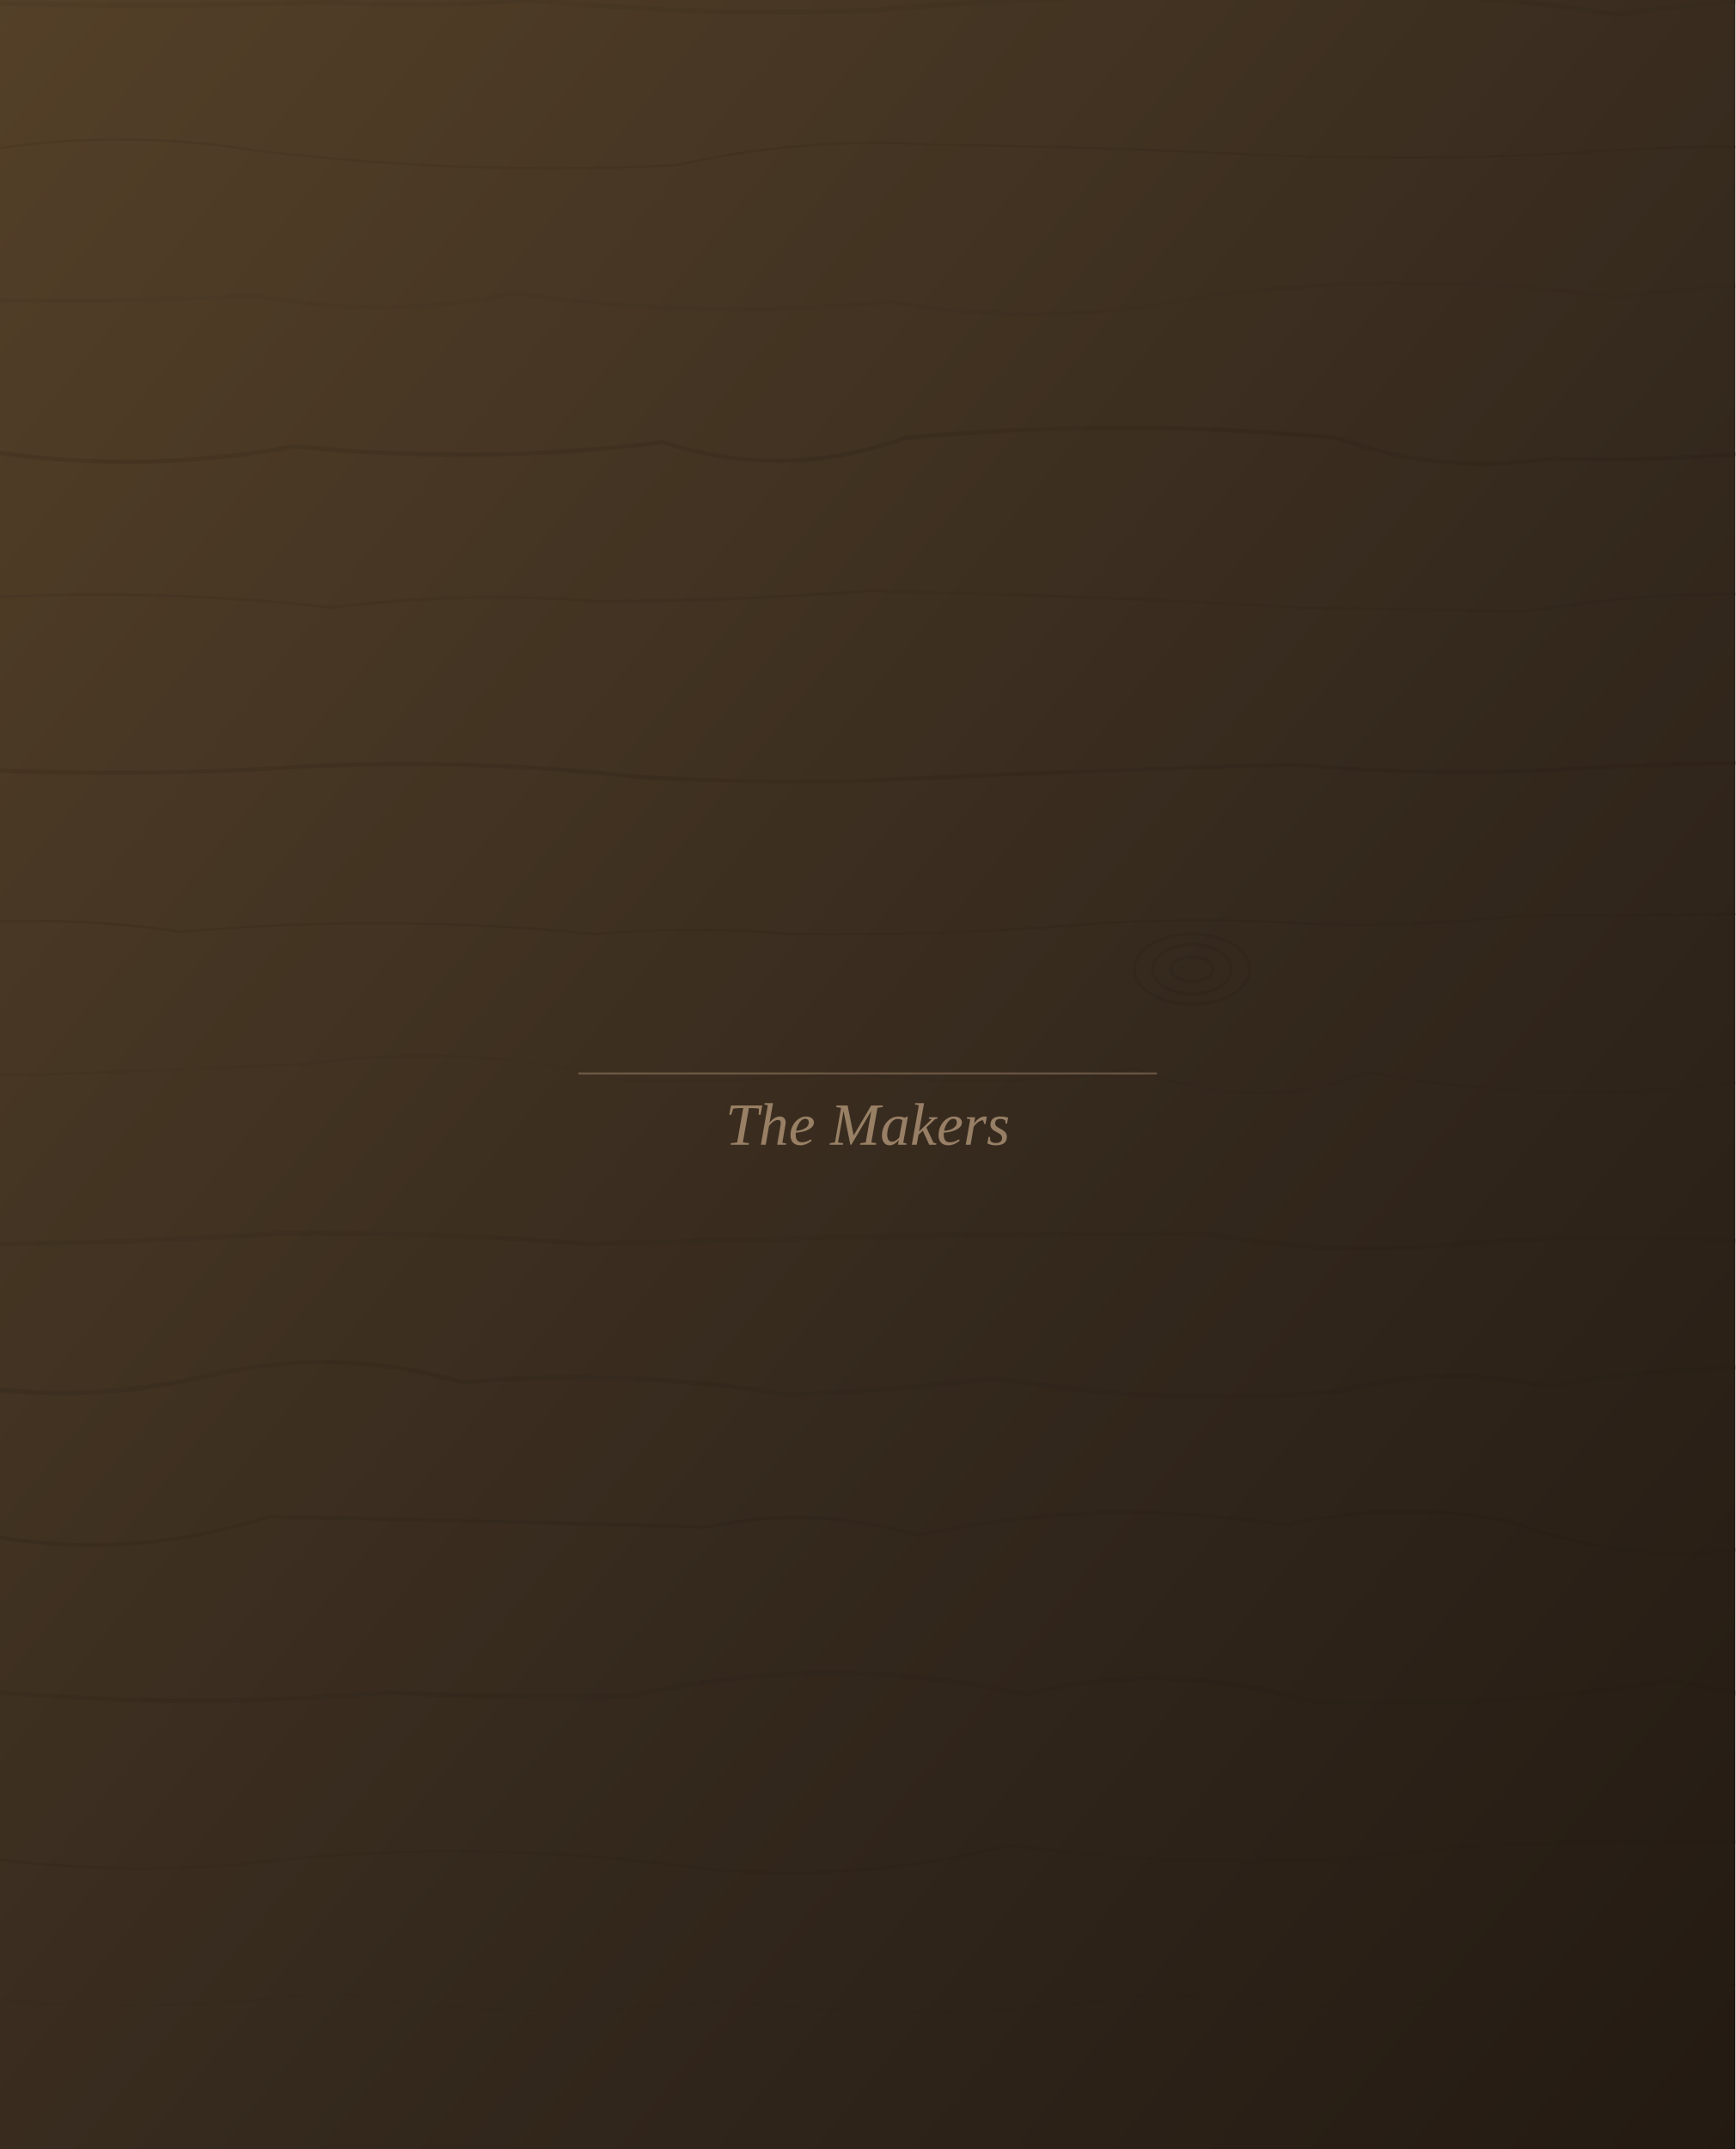
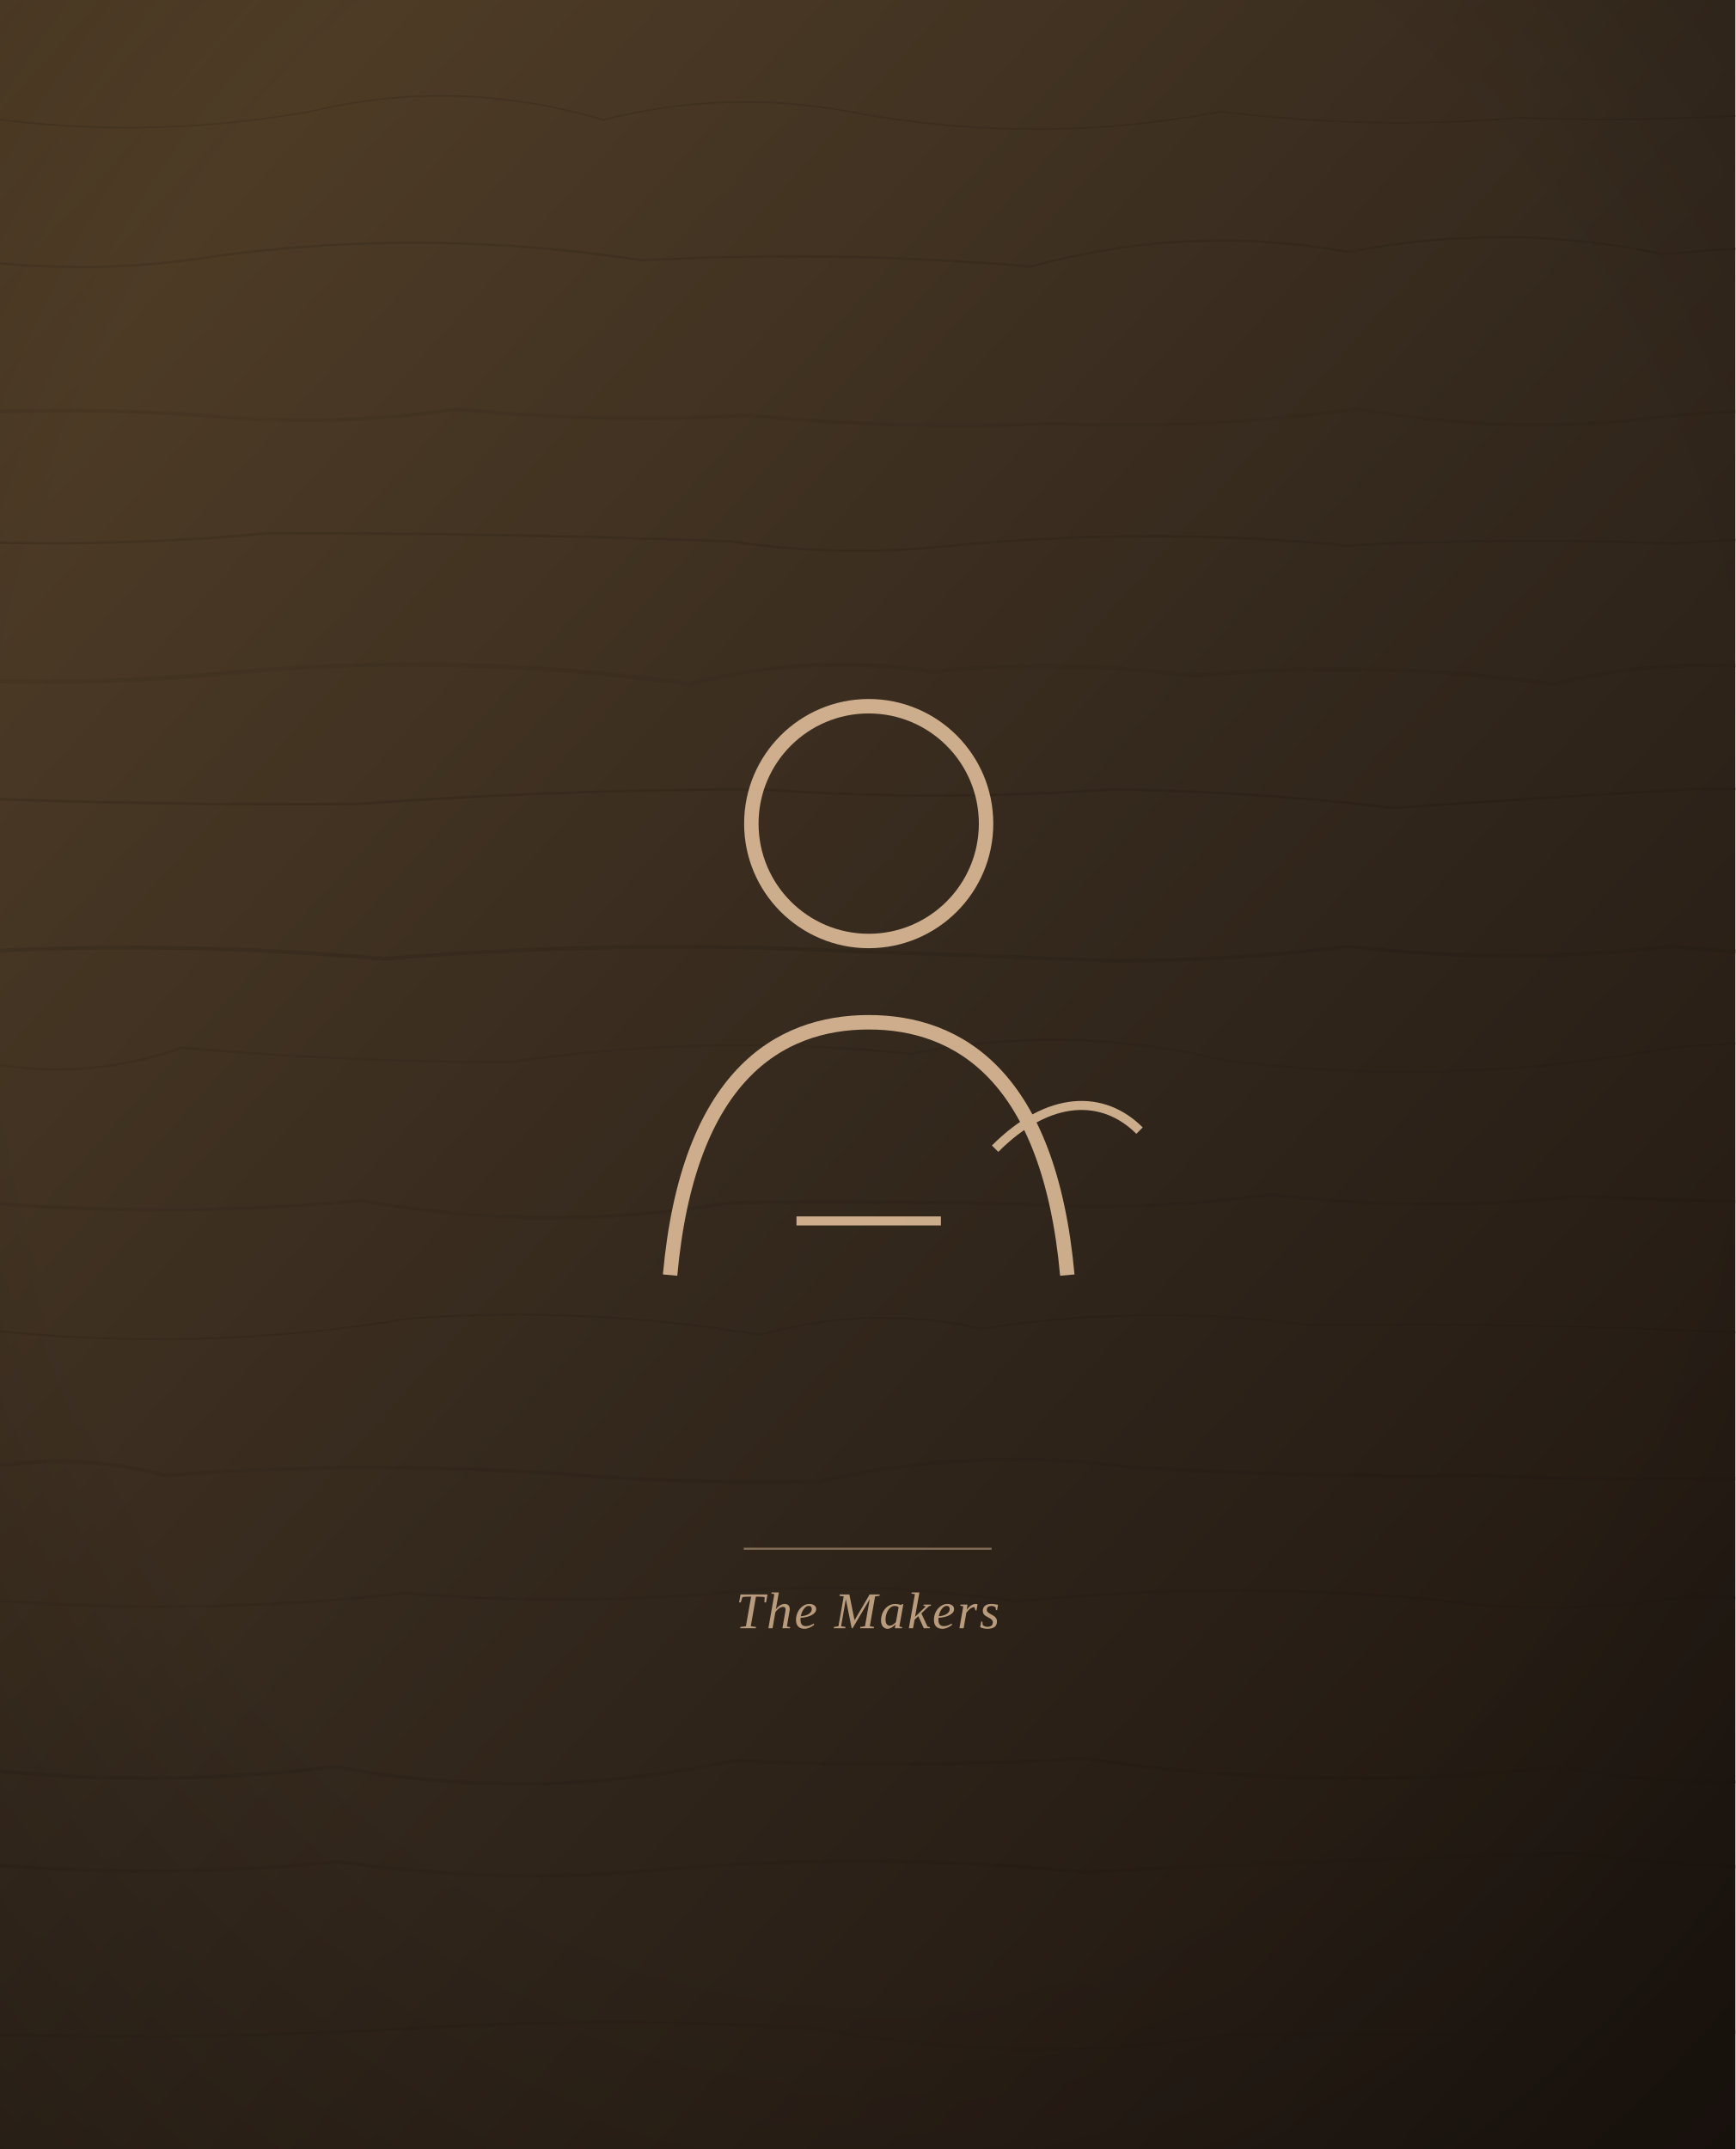
<svg xmlns="http://www.w3.org/2000/svg" width="840" height="1040" viewBox="0 0 840 1040">
  <defs>
-     <linearGradient id="g" x1="0" y1="0" x2="1" y2="1">
+     <linearGradient id="g" x1="0" y1="0" x2="0.9" y2="1">
      <stop offset="0" stop-color="#544028" />
-       <stop offset="0.55" stop-color="#362a1e" />
-       <stop offset="1" stop-color="#231a12" />
+       <stop offset="0.5" stop-color="#362a1e" />
+       <stop offset="1" stop-color="#1e1610" />
    </linearGradient>
+     <radialGradient id="v" cx="0.5" cy="0.42" r="0.9">
+       <stop offset="0.55" stop-color="#000" stop-opacity="0" />
+       <stop offset="1" stop-color="#000" stop-opacity="0.35" />
+     </radialGradient>
  </defs>
  <rect width="840" height="1040" fill="url(#g)" />
  <g>
-     <path d="M -20 1 Q 69 4 159 1 Q 207 4 256 0 Q 339 8 422 5 Q 523 -4 625 -1 Q 704 -6 782 7 Q 845 -2 908 -1" fill="none" stroke="#231a12" stroke-opacity="0.08" stroke-width="2.4" />
-     <path d="M -20 75 Q 52 61 125 73 Q 226 85 327 80 Q 389 66 451 70 Q 531 71 611 75 Q 687 78 764 74 Q 861 66 958 80" fill="none" stroke="#231a12" stroke-opacity="0.11" stroke-width="1.1" />
-     <path d="M -20 145 Q 52 147 123 143 Q 186 155 249 142 Q 340 155 431 146 Q 506 159 580 144 Q 682 130 784 144 Q 871 130 957 149" fill="none" stroke="#231a12" stroke-opacity="0.06" stroke-width="2.0" />
-     <path d="M -20 216 Q 61 231 143 216 Q 232 225 321 214 Q 379 233 438 212 Q 543 202 647 212 Q 698 230 750 222 Q 822 224 894 214" fill="none" stroke="#231a12" stroke-opacity="0.15" stroke-width="2.1" />
-     <path d="M -20 290 Q 70 284 160 294 Q 225 286 289 291 Q 354 291 420 286 Q 524 288 629 294 Q 683 295 738 296 Q 809 284 879 289" fill="none" stroke="#231a12" stroke-opacity="0.12" stroke-width="1.4" />
-     <path d="M -20 372 Q 55 376 130 372 Q 220 366 309 376 Q 362 379 415 378 Q 521 373 627 370 Q 694 376 762 372 Q 867 366 973 372" fill="none" stroke="#231a12" stroke-opacity="0.15" stroke-width="2.0" />
-     <path d="M -20 447 Q 34 443 88 451 Q 188 442 288 452 Q 335 448 382 452 Q 450 453 517 448 Q 565 444 614 446 Q 675 450 736 443 Q 832 443 928 441" fill="none" stroke="#231a12" stroke-opacity="0.11" stroke-width="1.2" />
-     <path d="M -20 521 Q 64 519 147 515 Q 226 504 304 523 Q 358 524 411 519 Q 481 528 550 517 Q 606 540 662 519 Q 762 537 862 521" fill="none" stroke="#231a12" stroke-opacity="0.07" stroke-width="1.2" />
-     <path d="M -20 602 Q 57 602 134 597 Q 210 596 285 602 Q 363 600 441 598 Q 512 597 584 597 Q 644 608 705 602 Q 808 594 911 607" fill="none" stroke="#231a12" stroke-opacity="0.10" stroke-width="2.3" />
-     <path d="M -20 670 Q 40 680 100 666 Q 162 651 224 669 Q 303 662 382 675 Q 432 673 482 667 Q 566 681 650 673 Q 699 660 748 671 Q 857 652 966 671" fill="none" stroke="#231a12" stroke-opacity="0.13" stroke-width="2.3" />
-     <path d="M -20 740 Q 55 758 130 734 Q 236 736 342 739 Q 393 728 444 743 Q 533 724 622 738 Q 676 726 730 736 Q 797 761 863 746" fill="none" stroke="#231a12" stroke-opacity="0.14" stroke-width="1.8" />
-     <path d="M -20 817 Q 84 828 188 819 Q 246 822 304 821 Q 400 799 496 820 Q 564 803 632 823 Q 720 828 809 813 Q 908 836 1007 822" fill="none" stroke="#231a12" stroke-opacity="0.13" stroke-width="2.3" />
-     <path d="M -20 897 Q 53 909 127 901 Q 228 890 330 903 Q 409 913 489 893 Q 597 908 705 894 Q 804 888 904 894" fill="none" stroke="#231a12" stroke-opacity="0.10" stroke-width="1.4" />
-     <path d="M -20 966 Q 70 976 159 964 Q 255 980 351 968 Q 457 981 563 964 Q 614 973 665 970 Q 732 970 799 970 Q 895 942 992 965" fill="none" stroke="#231a12" stroke-opacity="0.05" stroke-width="1.2" />
-     <ellipse cx="577" cy="469" rx="10" ry="6" fill="none" stroke="#231a12" stroke-opacity="0.14" stroke-width="1.6" />
-     <ellipse cx="577" cy="469" rx="19" ry="12" fill="none" stroke="#231a12" stroke-opacity="0.14" stroke-width="1.6" />
-     <ellipse cx="577" cy="469" rx="28" ry="17" fill="none" stroke="#231a12" stroke-opacity="0.14" stroke-width="1.6" />
+     <path d="M -20 -6 Q 83 -18 187 -4 Q 260 -21 334 -7 Q 436 -13 538 -3 Q 611 -15 684 -8 Q 794 -7 904 -2" fill="none" stroke="#1e1610" stroke-opacity="0.15" stroke-width="2.1" />
+     <path d="M -20 55 Q 65 69 150 54 Q 221 37 292 58 Q 351 43 411 54 Q 501 71 591 54 Q 663 63 735 57 Q 819 60 903 51" fill="none" stroke="#1e1610" stroke-opacity="0.16" stroke-width="0.8" />
+     <path d="M -20 125 Q 42 134 104 124 Q 207 110 311 126 Q 405 121 499 129 Q 576 108 653 122 Q 729 107 805 123 Q 913 113 1022 126" fill="none" stroke="#1e1610" stroke-opacity="0.16" stroke-width="1.1" />
+     <path d="M -20 200 Q 39 197 98 201 Q 160 207 221 198 Q 292 205 362 201 Q 436 208 509 205 Q 583 208 657 198 Q 721 209 784 204 Q 862 194 940 202" fill="none" stroke="#1e1610" stroke-opacity="0.10" stroke-width="1.8" />
+     <path d="M -20 262 Q 56 265 131 258 Q 243 258 354 262 Q 407 270 461 264 Q 557 255 652 264 Q 732 260 811 263 Q 894 257 977 264" fill="none" stroke="#1e1610" stroke-opacity="0.16" stroke-width="1.2" />
+     <path d="M -20 329 Q 49 332 118 325 Q 226 316 334 331 Q 392 316 451 325 Q 514 319 578 327 Q 665 319 752 331 Q 822 314 893 329" fill="none" stroke="#1e1610" stroke-opacity="0.10" stroke-width="2.1" />
+     <path d="M -20 386 Q 77 390 174 389 Q 271 382 368 382 Q 454 388 539 382 Q 607 383 675 391 Q 746 386 817 382 Q 879 381 941 384" fill="none" stroke="#1e1610" stroke-opacity="0.18" stroke-width="1.2" />
+     <path d="M -20 461 Q 83 455 186 464 Q 283 456 379 459 Q 460 462 540 465 Q 597 465 653 458 Q 731 467 809 458 Q 886 465 963 464" fill="none" stroke="#1e1610" stroke-opacity="0.16" stroke-width="1.9" />
+     <path d="M -20 511 Q 34 526 88 507 Q 167 514 246 514 Q 344 500 441 510 Q 517 495 592 513 Q 700 527 809 507 Q 923 498 1038 510" fill="none" stroke="#1e1610" stroke-opacity="0.09" stroke-width="1.2" />
+     <path d="M -20 581 Q 77 590 175 581 Q 264 597 354 582 Q 428 581 501 583 Q 558 586 615 578 Q 689 587 763 579 Q 872 583 981 585" fill="none" stroke="#1e1610" stroke-opacity="0.09" stroke-width="1.7" />
+     <path d="M -20 642 Q 90 656 199 638 Q 284 632 368 646 Q 422 631 475 643 Q 553 631 632 641 Q 738 640 844 645 Q 925 627 1006 642" fill="none" stroke="#1e1610" stroke-opacity="0.16" stroke-width="0.9" />
+     <path d="M -20 713 Q 30 701 80 714 Q 173 707 267 713 Q 331 718 396 717 Q 471 700 547 710 Q 628 715 710 714 Q 793 717 876 715" fill="none" stroke="#1e1610" stroke-opacity="0.09" stroke-width="1.9" />
+     <path d="M -20 773 Q 88 783 196 771 Q 283 778 369 769 Q 431 766 492 775 Q 593 765 693 774 Q 756 783 820 772 Q 902 779 984 775" fill="none" stroke="#1e1610" stroke-opacity="0.09" stroke-width="1.4" />
+     <path d="M -20 855 Q 71 866 162 855 Q 259 873 355 852 Q 440 856 524 851 Q 640 868 755 855 Q 841 871 927 852" fill="none" stroke="#1e1610" stroke-opacity="0.15" stroke-width="1.8" />
+     <path d="M -20 901 Q 72 910 164 901 Q 241 912 318 905 Q 421 896 525 906 Q 643 900 761 897 Q 839 906 918 904" fill="none" stroke="#1e1610" stroke-opacity="0.12" stroke-width="1.8" />
+     <path d="M -20 984 Q 95 988 211 981 Q 305 976 398 982 Q 495 1000 592 985 Q 710 984 827 986 Q 899 971 972 982" fill="none" stroke="#1e1610" stroke-opacity="0.14" stroke-width="1.6" />
  </g>
-   <g opacity="0.55">
-     <rect x="280" y="519" width="280" height="1" fill="#e7c49f" opacity="0.5" />
-     <text x="420" y="554" text-anchor="middle" font-family="Georgia, 'Times New Roman', serif" font-style="italic" font-size="29" fill="#e7c49f">The Makers</text>
+   <rect width="840" height="1040" fill="url(#v)" />
+   <g opacity="0.85" transform="translate(202 250) scale(4.37)">
+     <circle cx="50" cy="34" r="13" fill="none" stroke="#e7c49f" stroke-width="1.6" />
+     <path d="M28 84 C30 62 40 56 50 56 C60 56 70 62 72 84" fill="none" stroke="#e7c49f" stroke-width="1.6" />
+     <path d="M42 78 L58 78" stroke="#e7c49f" stroke-width="1" />
+     <path d="M64 70 C70 64 76 64 80 68" stroke="#e7c49f" stroke-width="1" fill="none" />
+   </g>
+   <g opacity="0.75">
+     <rect x="360" y="749" width="120" height="1" fill="#e7c49f" opacity="0.6" />
+     <text x="420" y="788" text-anchor="middle" font-family="Georgia, 'Times New Roman', serif" font-style="italic" font-size="25" fill="#e7c49f" letter-spacing="1">The Makers</text>
  </g>
</svg>
